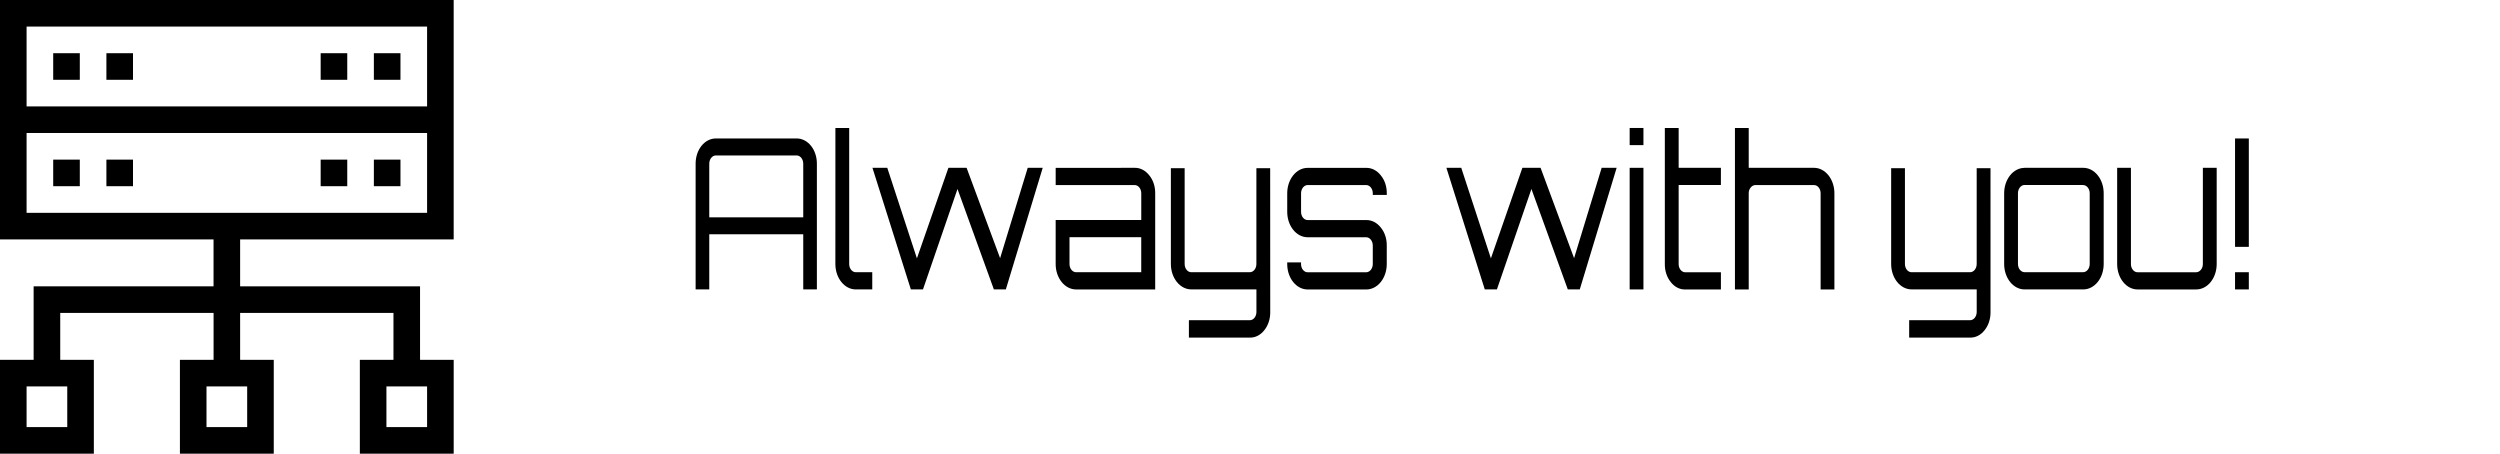
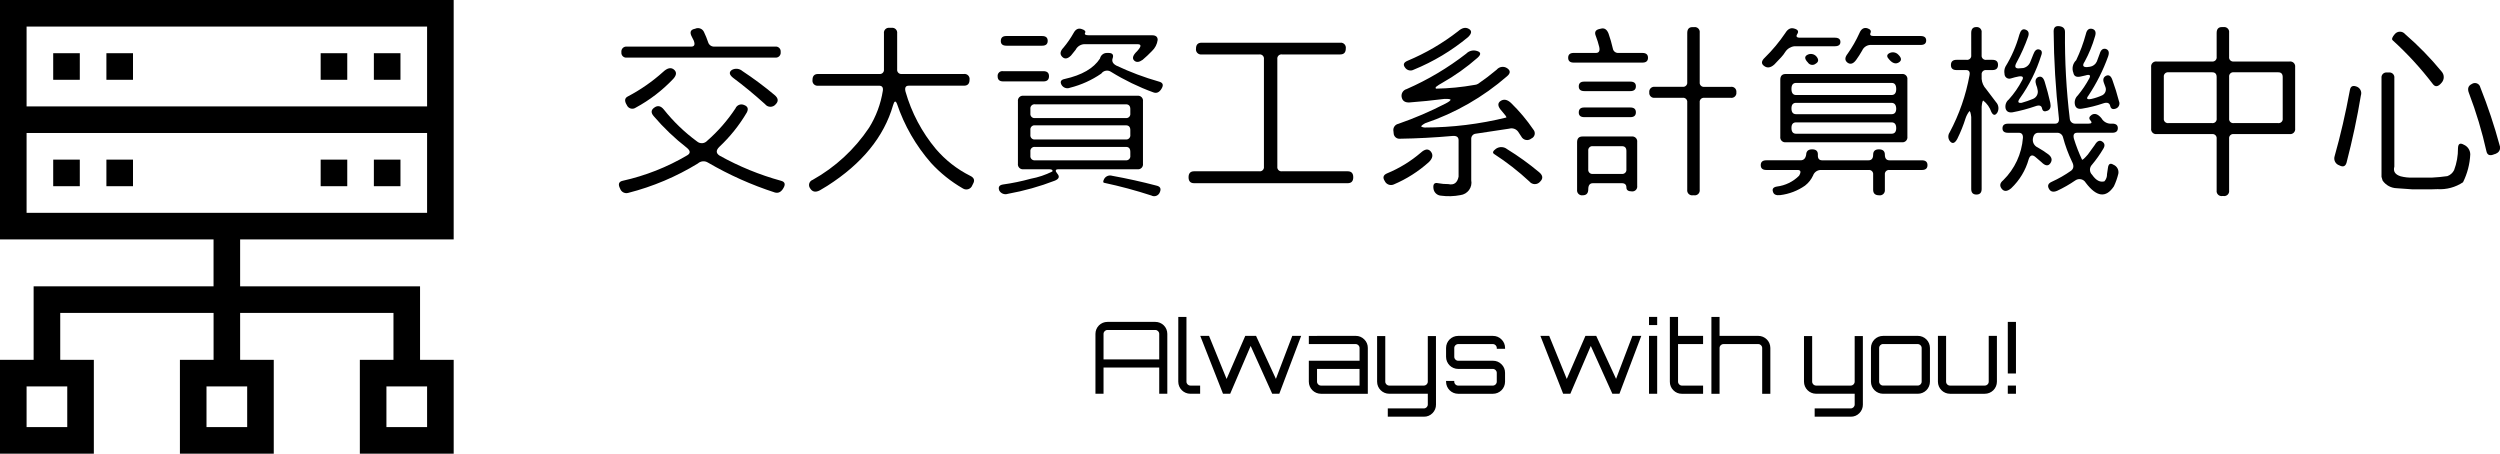
- <svg xmlns="http://www.w3.org/2000/svg" viewBox="0 0 551.054 100" version="1.1" id="svg318">
-   <defs id="defs322" />
-   <g id="g568">
-     <path d="M 0,0 V 52.772 H 47.07 V 63.114 H 7.412 v 16.2 H 0 V 100 H 20.684 V 79.316 H 13.277 V 68.973 h 33.8 V 79.316 H 39.658 V 100 H 60.342 V 79.316 H 52.93 V 68.973 h 33.8 V 79.316 H 79.317 V 100 h 20.685 V 79.316 h -7.415 v -16.2 H 52.93 V 52.772 H 100 V 0 Z m 14.825,85.175 v 8.966 H 5.859 v -8.966 z m 79.315,0 v 8.966 h -8.963 v -8.966 z m -39.657,0 v 8.966 H 45.517 V 85.175 Z M 94.14,46.913 H 5.859 v -17.6 H 94.14 Z m 0,-23.457 H 5.859 V 5.856 H 94.14 Z" id="path251" />
-     <rect x="11.727" y="11.729" width="5.863" height="5.859" id="rect253" />
-     <rect x="23.453" y="11.729" width="5.863" height="5.859" id="rect255" />
-     <rect x="70.68" y="11.729" width="5.863" height="5.859" id="rect257" />
-     <rect x="82.408" y="11.729" width="5.863" height="5.859" id="rect259" />
-     <rect x="11.727" y="35.184" width="5.863" height="5.859" id="rect261" />
-     <rect x="23.453" y="35.184" width="5.863" height="5.859" id="rect263" />
-     <rect x="70.68" y="35.184" width="5.863" height="5.859" id="rect265" />
-     <rect x="82.408" y="35.184" width="5.863" height="5.859" id="rect267" />
-     <path d="m 157.786,30.521 h 17.818 a 4.436,5.523 0 0 1 4.455,5.544 v 27.729 h -3.007 V 51.637 H 156.338 V 63.794 H 153.331 V 36.065 a 4.436,5.523 0 0 1 4.455,-5.544 z m -1.448,17.377 h 20.714 V 36.065 a 1.461,1.819 0 0 0 -1.448,-1.802 h -17.818 a 1.461,1.819 0 0 0 -1.448,1.802 z" id="path289" style="stroke-width:1.883" />
-     <path d="m 184.142,28.208 h 3.037 v 29.996 a 1.454,1.811 0 0 0 1.448,1.8 h 3.638 v 3.792 h -3.638 a 4.5,5.603 0 0 1 -4.492,-5.592 z" id="path291" style="stroke-width:1.883" />
-     <path d="m 226.534,36.991 h 3.305 l -8.131,26.805 h -2.636 l -8.018,-22.139 -7.61,22.139 h -2.673 L 192.308,36.991 h 3.267 l 6.533,19.957 6.942,-19.957 h 4.009 l 7.387,19.917 z" id="path293" style="stroke-width:1.883" />
-     <path d="m 250.106,36.991 a 4.372,5.443 0 0 1 3.206,1.641 4.321,5.38 0 0 1 1.318,3.951 v 21.217 h -17.447 a 4.5,5.603 0 0 1 -4.492,-5.592 v -9.712 h 18.869 v -5.903 a 1.458,1.815 0 0 0 -1.448,-1.804 h -17.417 v -3.781 z m 1.448,23.013 v -7.718 h -15.812 v 5.918 a 1.451,1.807 0 0 0 1.446,1.8 z" id="path295" style="stroke-width:1.883" />
-     <path d="m 279.987,68.785 a 4.407,5.487 0 0 1 -1.298,3.991 4.316,5.374 0 0 1 -3.194,1.639 h -13.436 v -3.834 h 13.436 a 1.458,1.815 0 0 0 1.448,-1.804 V 63.788 H 262.577 A 4.5,5.603 0 0 1 258.085,58.196 V 37.082 h 3.037 v 21.122 a 1.458,1.815 0 0 0 1.448,1.8 h 12.918 a 1.451,1.807 0 0 0 1.448,-1.8 V 37.082 h 3.037 z" id="path297" style="stroke-width:1.883" />
-     <path d="m 305.676,42.594 v 0.37 h -3.081 v -0.37 a 1.463,1.821 0 0 0 -1.448,-1.804 h -12.918 a 1.458,1.815 0 0 0 -1.446,1.804 v 4.111 a 1.451,1.807 0 0 0 1.446,1.802 h 12.918 a 4.377,5.449 0 0 1 3.206,1.641 4.326,5.386 0 0 1 1.318,3.951 v 4.115 a 4.5,5.603 0 0 1 -4.529,5.592 h -12.918 a 4.5,5.603 0 0 1 -4.492,-5.592 v -0.37 h 3.046 v 0.37 a 1.451,1.807 0 0 0 1.446,1.8 h 12.918 a 1.458,1.815 0 0 0 1.448,-1.8 v -4.115 a 1.463,1.821 0 0 0 -1.448,-1.802 h -12.918 a 4.5,5.603 0 0 1 -4.492,-5.592 v -4.111 a 4.5,5.603 0 0 1 4.492,-5.592 h 12.918 a 4.372,5.443 0 0 1 3.206,1.641 4.321,5.38 0 0 1 1.328,3.951 z" id="path299" style="stroke-width:1.883" />
-     <path d="m 353.04,36.991 h 3.304 l -8.13,26.805 h -2.636 l -8.018,-22.139 -7.608,22.139 h -2.673 L 318.816,36.991 h 3.275 l 6.535,19.957 6.94,-19.957 h 4.011 l 7.385,19.917 z" id="path301" style="stroke-width:1.883" />
-     <path d="m 359.212,28.208 h 3.037 v 3.781 h -3.037 z m 0,35.588 V 36.991 h 3.037 v 26.805 z" id="path303" style="stroke-width:1.883" />
-     <path d="m 379.321,40.779 h -9.311 v 17.436 a 1.451,1.807 0 0 0 1.446,1.8 h 7.87 v 3.792 h -7.87 a 4.306,5.361 0 0 1 -3.192,-1.641 4.374,5.445 0 0 1 -1.299,-3.951 V 28.208 h 3.046 v 8.783 h 9.316 z" id="path305" style="stroke-width:1.883" />
-     <path d="m 399.849,36.991 a 4.5,5.603 0 0 1 4.492,5.592 v 21.217 h -3.037 V 42.594 a 1.458,1.815 0 0 0 -1.448,-1.804 H 386.938 a 1.46,1.817 0 0 0 -1.038,0.534 1.365,1.699 0 0 0 -0.445,1.26 v 21.217 h -3.037 V 28.208 h 3.037 v 8.783 z" id="path307" style="stroke-width:1.883" />
-     <path d="m 438.754,68.785 a 4.411,5.491 0 0 1 -1.301,3.991 4.309,5.365 0 0 1 -3.191,1.639 h -13.44 v -3.834 h 13.44 a 1.463,1.821 0 0 0 1.446,-1.804 v -4.989 h -14.364 A 4.5,5.603 0 0 1 416.852,58.196 V 37.082 h 3.037 v 21.122 a 1.458,1.815 0 0 0 1.451,1.8 h 12.918 a 1.458,1.815 0 0 0 1.446,-1.8 V 37.082 h 3.046 z" id="path309" style="stroke-width:1.883" />
-     <path d="m 446.251,36.991 h 12.92 a 4.5,5.603 0 0 1 4.527,5.592 v 15.621 a 4.5,5.603 0 0 1 -4.527,5.592 H 446.251 A 4.502,5.605 0 0 1 441.759,58.204 V 42.594 a 4.502,5.605 0 0 1 4.492,-5.592 z m 12.92,3.781 h -12.92 a 1.463,1.821 0 0 0 -1.449,1.804 v 15.621 a 1.458,1.815 0 0 0 1.449,1.8 h 12.92 a 1.458,1.815 0 0 0 1.446,-1.8 V 42.594 a 1.463,1.821 0 0 0 -1.446,-1.804 z" id="path311" style="stroke-width:1.883" />
-     <path d="m 485.56,36.991 h 3.046 v 21.217 a 4.5,5.603 0 0 1 -4.529,5.592 h -12.918 a 4.5,5.603 0 0 1 -4.492,-5.592 V 36.991 h 3.037 v 21.217 a 1.404,1.748 0 0 0 0.429,1.271 1.39,1.731 0 0 0 1.012,0.529 h 12.928 a 1.458,1.815 0 0 0 1.039,-0.529 1.375,1.712 0 0 0 0.444,-1.271 z" id="path313" style="stroke-width:1.883" />
-     <path d="m 492.652,54.412 v -23.891 h 3.037 v 23.891 z m 3.037,9.384 h -3.037 v -3.792 h 3.037 z" id="path315" style="stroke-width:1.883" />
+ <svg xmlns="http://www.w3.org/2000/svg" viewBox="0 0 551.054 100">
+   <g id="圖層_2" data-name="圖層 2">
+     <path d="M23.423,30V82.772h47.07V93.114H30.835v16.2H23.423V130H44.107V109.316H36.7V98.973h33.8v10.343H63.081V130H83.765V109.316H76.353V98.973h33.8v10.343h-7.413V130h20.685V109.316H116.01v-16.2H76.353V82.772h47.07V30Zm14.825,85.175v8.966H29.282v-8.966Zm79.315,0v8.966H108.6v-8.966Zm-39.657,0v8.966H68.94v-8.966Zm39.657-38.262H29.282v-17.6h88.281Zm0-23.457H29.282v-17.6h88.281Z" transform="translate(-23.423 -30)" />
+     <rect x="11.727" y="11.729" width="5.863" height="5.859" />
+     <rect x="23.453" y="11.729" width="5.863" height="5.859" />
+     <rect x="70.68" y="11.729" width="5.863" height="5.859" />
+     <rect x="82.408" y="11.729" width="5.863" height="5.859" />
+     <rect x="11.727" y="35.184" width="5.863" height="5.859" />
+     <rect x="23.453" y="35.184" width="5.863" height="5.859" />
+     <rect x="70.68" y="35.184" width="5.863" height="5.859" />
+     <rect x="82.408" y="35.184" width="5.863" height="5.859" />
+     <path d="M185.535,53.893a1.422,1.422,0,0,1,1.927-.739q1.19.453.575,1.641a34.176,34.176,0,0,1-6.071,7.588q-1.148,1.148.082,1.928a61.086,61.086,0,0,0,13.535,5.537q1.232.327.575,1.517-.738,1.394-1.928,1.067a75.287,75.287,0,0,1-14.766-6.6,1.843,1.843,0,0,0-2.214.2,55.824,55.824,0,0,1-15.34,6.481,1.463,1.463,0,0,1-1.805-.944q-.738-1.435.574-1.722a48.842,48.842,0,0,0,14.233-5.619q1.107-.655-.082-1.641a50.079,50.079,0,0,1-7.342-7.014q-.9-1.066.082-1.8,1.148-.9,2.174.369a38.168,38.168,0,0,0,7.341,7.054,1.6,1.6,0,0,0,2.215-.164A35.214,35.214,0,0,0,185.535,53.893Zm-8.9-17.555a1.455,1.455,0,0,1,1.969.738,18.9,18.9,0,0,1,.9,2.215,1.354,1.354,0,0,0,1.354.984h13.412a1.07,1.07,0,0,1,1.23,1.19,1.087,1.087,0,0,1-1.23,1.23H161.623a1.07,1.07,0,0,1-1.231-1.189,1.088,1.088,0,0,1,1.231-1.231h14.15q1.067,0,.574-1.312l-.41-.82q-.738-1.355.369-1.723Zm-7.054,9.516q1.393-1.312,2.378-.534.986.822-.123,2.051a32.937,32.937,0,0,1-8.285,6.358,1.312,1.312,0,0,1-1.968-.575q-.862-1.394.287-1.927A38.163,38.163,0,0,0,169.58,45.854Zm15.5,1.353q-1.393-1.066-.328-1.8a2.025,2.025,0,0,1,2.3.246,78.017,78.017,0,0,1,7.055,5.25q1.313,1.068.287,2.092a1.493,1.493,0,0,1-2.338-.041Q188.405,49.669,185.083,47.207Z" transform="translate(-23.423 -30)" />
+     <path d="M218.265,37.363a1.087,1.087,0,0,1,1.231-1.23h.451a1.087,1.087,0,0,1,1.23,1.23v7.916a.907.907,0,0,0,1.026,1.026h13.7a1.106,1.106,0,0,1,1.23,1.271q0,1.314-1.23,1.313H223.72q-1.024,0-.7,1.312a34.539,34.539,0,0,0,6.685,12.633,24.193,24.193,0,0,0,7.547,5.906q1.313.615.657,1.764l-.164.328a1.4,1.4,0,0,1-2.092.7,29.454,29.454,0,0,1-7.014-5.619,38.445,38.445,0,0,1-7.506-13.043q-.451-1.107-.861.328-2.994,10.419-14.479,17.76l-1.64.984q-1.437.779-2.174-.451a1.206,1.206,0,0,1,.574-1.845,36.22,36.22,0,0,0,12.428-11.485A21.865,21.865,0,0,0,218.019,50q.163-1.107-.82-1.107H203.746a1.106,1.106,0,0,1-1.231-1.272q0-1.312,1.231-1.312H217.24a.907.907,0,0,0,1.025-1.026Z" transform="translate(-23.423 -30)" />
+     <path d="M243.326,46.838a1.034,1.034,0,0,1,1.189-1.149h8.9q1.23,0,1.23,1.108,0,1.148-1.23,1.148h-8.86Q243.326,47.945,243.326,46.838Zm4.47,5.5a1.088,1.088,0,0,1,1.231-1.23h25.1a1.087,1.087,0,0,1,1.231,1.23v13.74a1.088,1.088,0,0,1-1.231,1.231h-17.39q-1.068,0-.246.984.82.944-.534,1.518a56.678,56.678,0,0,1-10.376,2.912,1.582,1.582,0,0,1-1.887-.7q-.451-1.147.779-1.353a47.49,47.49,0,0,0,6.152-1.272,17.793,17.793,0,0,0,4.758-1.6q.206-.492-.738-.492h-5.619a1.088,1.088,0,0,1-1.231-1.231Zm-3.773-13.289q0-1.107,1.189-1.107h7.916q1.232,0,1.231,1.066t-1.231,1.066h-7.875Q244.023,40.07,244.023,39.045ZM272.57,54.057q0-1.067-.985-1.067H251.57a.907.907,0,0,0-1.026,1.026V55a.906.906,0,0,0,1.026,1.025h19.974A.906.906,0,0,0,272.57,55Zm0,4.634q0-1.067-.985-1.066H251.57a.907.907,0,0,0-1.026,1.025v1.067a.907.907,0,0,0,1.026,1.025h19.974a.907.907,0,0,0,1.026-1.025Zm0,4.8q0-1.107-.944-1.107H251.57a.907.907,0,0,0-1.026,1.025v.9a.907.907,0,0,0,1.026,1.025h19.974a.907.907,0,0,0,1.026-1.025ZM260.06,37.281q.656-1.23,1.723-.9,1.107.328.82.861t.82.533h13.946q1.23,0,1.23,1.026a4.085,4.085,0,0,1-1.271,2.461,26.842,26.842,0,0,1-2.051,1.928q-1.149.82-1.846.164-.779-.739.656-2.092l.37-.451q.819-1.066-.288-1.067H262.316a2.259,2.259,0,0,0-1.8,1.231l-1.025,1.271q-1.107,1.107-1.928.287-.861-.861.287-2.051A21.232,21.232,0,0,0,260.06,37.281Zm5.824,5.619a1.545,1.545,0,0,1,1.6-1.23h.287q1.23,0,.943,1.066-.451,1.068.78,1.723a61.277,61.277,0,0,0,9.392,3.527q1.27.33.615,1.477-.738,1.313-1.845.9a51.062,51.062,0,0,1-9.311-4.511,1.56,1.56,0,0,0-2.174.369,21.317,21.317,0,0,1-6.89,3.117,1.5,1.5,0,0,1-1.887-.656q-.533-1.026.7-1.272Q263.793,46.141,265.884,42.9Zm.944,26.5a1.5,1.5,0,0,1,1.722-.656q4.962.9,9.8,2.174,1.27.287.7,1.518a1.322,1.322,0,0,1-1.845.656A102.425,102.425,0,0,0,266.828,70.3Q266.375,70.217,266.828,69.4Z" transform="translate(-23.423 -30)" />
+     <path d="M287.048,40.727q0-1.312,1.231-1.313h30.557a1.106,1.106,0,0,1,1.23,1.272q0,1.313-1.23,1.312H306a.906.906,0,0,0-1.025,1.025V66.73A.906.906,0,0,0,306,67.756h14.479q1.23,0,1.23,1.312t-1.23,1.313H286.638q-1.23,0-1.23-1.313t1.23-1.312h14.356a.907.907,0,0,0,1.026-1.026V43.023A.907.907,0,0,0,300.994,42H288.279A1.106,1.106,0,0,1,287.048,40.727Z" transform="translate(-23.423 -30)" />
+     <path d="M336.6,63.654q1.353-1.23,2.174-.287.9,1.068-.37,2.338a27.851,27.851,0,0,1-7.793,4.963,1.518,1.518,0,0,1-1.968-.779q-.74-1.149.533-1.682A27.575,27.575,0,0,0,336.6,63.654ZM346.6,41.834a2.322,2.322,0,0,1,2.46-.574q1.231.41.041,1.476a46.5,46.5,0,0,1-7.793,5.537,10.215,10.215,0,0,0-1.394.9q-.123.329.082.369a53.279,53.279,0,0,0,8.408-.82,1.81,1.81,0,0,0,.821-.246,50.76,50.76,0,0,0,4.1-3.118,1.738,1.738,0,0,1,2.3-.328q1.149.78,0,1.764a53.754,53.754,0,0,1-18.088,10.377q-.984.575-.82.738a1.587,1.587,0,0,0,.738.2A75.771,75.771,0,0,0,355.463,55.9q.082-.2-1.025-1.435-1.354-1.477-.247-2.215,1.067-.7,2.3.451a38.286,38.286,0,0,1,4.922,5.865,1.245,1.245,0,0,1-.451,1.969,1.442,1.442,0,0,1-2.215-.451l-.7-1.066a1.817,1.817,0,0,0-1.969-.657L348.7,59.471a1.106,1.106,0,0,0-.984,1.189v9.065a2.778,2.778,0,0,1-2.379,3.281,13.27,13.27,0,0,1-4.307.123,1.78,1.78,0,0,1-1.64-1.559q-.206-1.476,1.025-1.189a11.911,11.911,0,0,0,2.256.2q1.845.409,2.256-1.641V60.906q0-1.024-1.272-.943-5.988.532-11.648.615a1.266,1.266,0,0,1-1.395-1.23l-.041-.41a1.386,1.386,0,0,1,1.067-1.641,79.649,79.649,0,0,0,10.418-4.471q1.024-.533,1.107-.82-.041-.246-1.394-.2-3.857.492-7.711.779-1.355.041-1.641-1.025a1.522,1.522,0,0,1,1.067-1.928A61.749,61.749,0,0,0,346.6,41.834Zm-1.764-4.963q1.272-1.107,2.3-.533,1.147.615-.123,1.846a45.986,45.986,0,0,1-11.977,7.177,1.461,1.461,0,0,1-1.928-.492q-.7-.944.575-1.476A48.669,48.669,0,0,0,344.84,36.871Zm8.326,25.922a2.057,2.057,0,0,1,2.461.082,60.206,60.206,0,0,1,7.014,5.045q1.313,1.067.287,2.092a1.52,1.52,0,0,1-2.379,0,56.53,56.53,0,0,0-7.793-6.071Q352.141,63.531,353.166,62.793Z" transform="translate(-23.423 -30)" />
+     <path d="M375.848,36.42l.533-.123q1.067-.246,1.6,1.107a29.549,29.549,0,0,1,.944,3.282,1.163,1.163,0,0,0,1.23.984h5.291q1.232,0,1.231,1.066T385.445,43.8H370.311q-1.231,0-1.231-1.067t1.231-1.066h4.88q1.026,0,.739-1.313a19.876,19.876,0,0,0-.739-2.378Q374.659,36.748,375.848,36.42Zm-4.8,24.937q0-1.27,1.189-1.271h10.828a1.087,1.087,0,0,1,1.231,1.23v9.639a1.071,1.071,0,0,1-1.19,1.231q-1.19,0-1.189-.862,0-.944-1.025-.943h-6.358q-1.025,0-1.025,1.353,0,1.313-1.231,1.313a1.087,1.087,0,0,1-1.23-1.231Zm.369-12.3q0-1.066,1.189-1.067h10.172q1.232,0,1.231,1.026,0,1.066-1.231,1.066H372.648Q371.418,50.078,371.418,49.053Zm0,5.742q0-1.107,1.189-1.107h10.172q1.232,0,1.231,1.066t-1.231,1.066H372.648Q371.418,55.82,371.418,54.8Zm10.5,8.49q0-1.066-.984-1.066h-6.4a.906.906,0,0,0-1.025,1.025v4.061a.906.906,0,0,0,1.025,1.025h6.358a.906.906,0,0,0,1.025-1.025Zm13.412-26q0-1.312,1.149-1.312h.369a1.087,1.087,0,0,1,1.23,1.23v10.91a.907.907,0,0,0,1.026,1.026h5.824a1.069,1.069,0,0,1,1.23,1.189,1.087,1.087,0,0,1-1.23,1.231H399.1a.907.907,0,0,0-1.026,1.025V71.816a1.087,1.087,0,0,1-1.23,1.231h-.287a1.088,1.088,0,0,1-1.231-1.231V52.58a.906.906,0,0,0-1.025-1.025h-6.112a1.07,1.07,0,0,1-1.23-1.19,1.087,1.087,0,0,1,1.23-1.23h6.112a.907.907,0,0,0,1.025-1.026Z" transform="translate(-23.423 -30)" />
+     <path d="M421.539,64.105q.04-1.19,1.313-1.189,1.313,0,1.271,1.189-.083,1.231.943,1.231h10.213q1.026,0,1.026-1.231,0-1.19,1.271-1.189,1.313,0,1.313,1.189,0,1.231,1.025,1.231h7.137q1.23,0,1.23,1.066t-1.23,1.067h-7.137a.906.906,0,0,0-1.025,1.025v3.322a1.106,1.106,0,0,1-1.272,1.231q-1.312,0-1.312-1.231V68.494a.907.907,0,0,0-1.026-1.025H424.656a1.828,1.828,0,0,0-1.6,1.23,5.98,5.98,0,0,1-1.764,2.215,12.079,12.079,0,0,1-5.455,2.092q-1.353.163-1.6-.7-.369-.986.862-1.19a8.341,8.341,0,0,0,4.88-2.379q.74-1.27-.328-1.271h-6.89q-1.232,0-1.231-1.067t1.231-1.066h7.547Q421.334,65.336,421.539,64.105Zm-4.594-26.824q.821-1.353,1.969-.984,1.19.329.7,1.148-.573.863.534.862h7.71q1.231,0,1.231.943t-1.231.943h-8.9a2.782,2.782,0,0,0-2.01,1.231,7.373,7.373,0,0,1-.943,1.23l-1.477,1.559q-1.23,1.107-2.255.328-1.026-.738.164-1.846A34.866,34.866,0,0,0,416.945,37.281Zm-1.107,10.3q0-1.271,1.189-1.271h25.594a1.088,1.088,0,0,1,1.231,1.23V60.127a1.088,1.088,0,0,1-1.231,1.23H417.068a1.087,1.087,0,0,1-1.23-1.23Zm25.553,2.051q0-1.353-.985-1.354H419.324q-1.024,0-1.025,1.313,0,1.353,1.025,1.353h21.041Q441.391,50.939,441.391,49.627Zm0,4.307q-.042-1.272-1.067-1.272h-21q-1.024,0-1.025,1.231,0,1.27,1.025,1.271h21.041Q441.391,55.164,441.391,53.934Zm0,4.306q0-1.271-1.026-1.271H419.324q-1.024,0-1.025,1.23,0,1.272,1.025,1.272h21.041Q441.391,59.471,441.391,58.24ZM421.908,43.762q-1.067-1.108-.164-1.641a1.621,1.621,0,0,1,2.092.369q.779.984-.205,1.559A1.178,1.178,0,0,1,421.908,43.762Zm11.362-6.44q.573-1.394,1.722-1.107,1.026.328.738,1.025-.327.7.7.7h10.336q1.23,0,1.23.984t-1.23.984H435.607a2.075,2.075,0,0,0-1.722,1.231,21.671,21.671,0,0,1-1.313,2.051q-.944,1.313-1.927.615-.943-.738.041-1.969A27.282,27.282,0,0,0,433.27,37.322Zm6.48,4.471a1.663,1.663,0,0,1,2.133.287q1.067,1.068.082,1.682-1.026.615-2.092-.616Q439.012,42.285,439.75,41.793Z" transform="translate(-23.423 -30)" />
+     <path d="M457.92,37.281q0-1.312,1.107-1.312a1.07,1.07,0,0,1,1.19,1.23v4.963a.907.907,0,0,0,1.025,1.026H462.6q1.23,0,1.23,1.107,0,1.149-1.23,1.148h-1.354a.907.907,0,0,0-1.025,1.026v.943a3.717,3.717,0,0,0,.984,2.215l2.174,2.871a1.97,1.97,0,0,1,.287,2.338q-.7,1.026-1.312-.164a5.458,5.458,0,0,0-1.764-2.5q-.246,0-.369,1.353V71.652q0,1.231-1.149,1.231t-1.148-1.231V55.779q-.164-1.353-.41-1.271a5.328,5.328,0,0,0-.821,1.517,31.49,31.49,0,0,1-1.845,4.594q-.738,1.353-1.477.656a1.619,1.619,0,0,1-.205-2.091,43.048,43.048,0,0,0,4.389-12.633q.205-1.109-.78-1.108H454.68q-1.232,0-1.231-1.107,0-1.148,1.231-1.148H456.9a.907.907,0,0,0,1.025-1.026Zm18.17-.369q0-1.271,1.189-1.148,1.313.123,1.313,1.271a147.506,147.506,0,0,0,1.066,19.236,1.163,1.163,0,0,0,1.231.985h2.871q1.067,0,.451-.7-.615-.616.246-1.231,1.026-.656,2.174.738a2.361,2.361,0,0,0,1.846,1.19h.533q1.23,0,1.23.984,0,1.026-1.23,1.026h-7.752q-1.026,0-.7,1.312a35.308,35.308,0,0,0,1.8,4.635q.206.083,1.272-1.149l1.517-2.091q.738-1.272,1.559-.821.984.576.328,1.641a26.321,26.321,0,0,1-2.5,3.527,1.561,1.561,0,0,0,.041,2.215q1.272,1.847,2.707,1.436a2.272,2.272,0,0,0,.574-1.6l.2-1.353q.165-1.355,1.231-.7a1.788,1.788,0,0,1,1.066,1.969,14.174,14.174,0,0,1-.984,2.789q-2.625,3.938-6.193-.779a1.594,1.594,0,0,0-2.3-.533,27.772,27.772,0,0,1-4.02,2.3q-1.272.533-1.805-.451-.573-1.025.657-1.558a25.83,25.83,0,0,0,4.224-2.42q.9-.7.2-2.01a30.309,30.309,0,0,1-1.968-5.332,1.3,1.3,0,0,0-1.313-1.025h-4.1q-1.026,0-1.231,1.271a1.82,1.82,0,0,0,1.067,1.969,22.365,22.365,0,0,1,2.337,1.517q1.19.945.411,2.01-.7.945-1.928-.287L472.07,64.6q-1.024-.863-1.476.492a14,14,0,0,1-3.856,6.4q-1.312,1.109-2.092.123t.329-1.886a14.667,14.667,0,0,0,4.347-9.352q.042-1.107-.9-1.107h-2.379q-1.23,0-1.23-.985,0-1.024,1.23-1.025h10.336q1.026,0,.861-1.272A184.658,184.658,0,0,1,476.09,36.912Zm-7.547.7q.409-1.394,1.271-1.107,1.066.328.657,1.559a39.228,39.228,0,0,1-2.543,5.7q-.738,1.313.41,1.312l1.066-.082a2.163,2.163,0,0,0,1.559-1.394l.656-1.641q.452-1.23,1.231-1.066.943.206.492,1.353a33.071,33.071,0,0,1-4.676,9.393q-.861,1.189.369,1.025a22.891,22.891,0,0,0,2.5-.861,1.7,1.7,0,0,0,1.025-1.969,4.511,4.511,0,0,0-.328-1.148q-.409-1.231.411-1.682,1.024-.452,1.476,1.025.7,2.256,1.231,4.635.287,1.353-.575,1.723-1.024.452-1.23-.451-.164-.985-1.436-.534a35.157,35.157,0,0,1-5.086,1.354q-1.23.164-1.517-.82a2,2,0,0,1,.7-2.01,20,20,0,0,0,2.953-4.266q.534-.984-.7-.82a14.517,14.517,0,0,0-1.805.451,1.061,1.061,0,0,1-1.394-1.025,2.5,2.5,0,0,1,.2-1.559A27.536,27.536,0,0,0,468.543,37.609Zm14.643-.082q.327-1.476,1.476-1.148.984.328.533,1.682a27.526,27.526,0,0,1-2.256,5.5q-.861,1.27.493,1.23l.656-.082a1.976,1.976,0,0,0,1.517-1.148l.657-1.764q.369-1.23,1.312-1.025.984.329.533,1.64a40.141,40.141,0,0,1-4.347,8.654q-.82,1.026.656.739a11.973,11.973,0,0,0,2.42-.821,1.462,1.462,0,0,0,.656-1.845l-.287-.78q-.492-1.23.492-1.681.9-.369,1.354.984.821,2.256,1.435,4.635a1.207,1.207,0,0,1-.7,1.641q-1.026.369-1.23-.616-.246-.984-1.559-.533a28.177,28.177,0,0,1-4.594,1.149q-1.312.246-1.6-.78a2.158,2.158,0,0,1,.615-2.133,22.713,22.713,0,0,0,2.543-3.773q.533-1.066-.9-.615L482,46.879q-1.353.287-1.558-.82a2.538,2.538,0,0,1,.615-2.789A33.779,33.779,0,0,0,483.186,37.527Z" transform="translate(-23.423 -30)" />
+     <path d="M512.02,37.281q0-1.312,1.148-1.312h.369a1.088,1.088,0,0,1,1.231,1.23v5.332a.906.906,0,0,0,1.025,1.026h12.3a1.087,1.087,0,0,1,1.23,1.23V58.322a1.087,1.087,0,0,1-1.23,1.231h-12.3a.906.906,0,0,0-1.025,1.025v11.4a1.088,1.088,0,0,1-1.231,1.231h-.287a1.087,1.087,0,0,1-1.23-1.231v-11.4a.907.907,0,0,0-1.026-1.025H498.812a1.087,1.087,0,0,1-1.23-1.231V44.787a1.087,1.087,0,0,1,1.23-1.23h12.182a.907.907,0,0,0,1.026-1.026Zm0,9.721q0-1.067-.985-1.066H501.4a.906.906,0,0,0-1.025,1.025v9.146a.907.907,0,0,0,1.025,1.026h9.6a.907.907,0,0,0,1.026-1.026Zm14.56,0q0-1.067-.984-1.066h-9.8a.906.906,0,0,0-1.025,1.025v9.146a.906.906,0,0,0,1.025,1.026h9.762a.907.907,0,0,0,1.025-1.026Z" transform="translate(-23.423 -30)" />
+     <path d="M541.387,49.873q.2-1.23,1.394-.82a1.558,1.558,0,0,1,1.026,2.009q-1.189,7.22-3.159,14.807-.369,1.23-1.6.574a1.6,1.6,0,0,1-1.026-2.009Q539.952,57.626,541.387,49.873Zm6.972-2.666a1.088,1.088,0,0,1,1.231-1.23h.369a1.087,1.087,0,0,1,1.23,1.23V66.73q-.45,1.56,1.395,2.133a9.359,9.359,0,0,0,2.666.287h4.184q1.722-.083,3.445-.328a2.676,2.676,0,0,0,1.476-1.312,13.328,13.328,0,0,0,.862-4.84q.041-1.476,1.271-.779a2.349,2.349,0,0,1,1.436,2.132,15.428,15.428,0,0,1-1.6,6.153,9.124,9.124,0,0,1-5.619,1.517l-1.394.041h-4.143l-3.445-.246a3.914,3.914,0,0,1-3.118-1.681l-.246-.821Zm2.953-9.721a1.478,1.478,0,0,1,2.256.041,67.674,67.674,0,0,1,8.039,8.244,1.84,1.84,0,0,1,0,2.461q-1.148,1.395-1.968.247a72.109,72.109,0,0,0-8.819-9.6Q550.411,38.512,551.312,37.486Zm16.94,11.034a1.215,1.215,0,0,1,1.887.738,117.037,117.037,0,0,1,4.265,12.8,1.375,1.375,0,0,1-.82,1.8.545.545,0,0,1-.328.123q-1.478.657-1.764-.615a92.494,92.494,0,0,0-3.855-12.838Q567.063,49.094,568.252,48.52Z" transform="translate(-23.423 -30)" />
+     <path d="M267.524,100.953h10.56a2.629,2.629,0,0,1,2.64,2.639v13.2h-1.782v-5.787H266.666v5.787h-1.782v-13.2a2.629,2.629,0,0,1,2.64-2.639Zm-.858,8.272h12.276v-5.633a.866.866,0,0,0-.858-.858h-10.56a.866.866,0,0,0-.858.858Z" transform="translate(-23.423 -30)" />
+     <path d="M283.144,99.852h1.8v14.279a.862.862,0,0,0,.858.857h2.156v1.805h-2.156a2.667,2.667,0,0,1-2.662-2.662Z" transform="translate(-23.423 -30)" />
+     <path d="M308.268,104.033h1.959l-4.819,12.76h-1.562l-4.752-10.539-4.51,10.539H293l-5.016-12.76h1.936l3.872,9.5,4.114-9.5h2.376l4.378,9.481Z" transform="translate(-23.423 -30)" />
+     <path d="M322.238,104.033a2.591,2.591,0,0,1,1.9.781,2.561,2.561,0,0,1,.781,1.881v10.1h-10.34a2.667,2.667,0,0,1-2.662-2.662V109.51H323.1V106.7a.864.864,0,0,0-.858-.859H311.92v-1.8Zm.858,10.955v-3.674h-9.371v2.817a.86.86,0,0,0,.857.857Z" transform="translate(-23.423 -30)" />
+     <path d="M339.947,119.168a2.612,2.612,0,0,1-.769,1.9,2.558,2.558,0,0,1-1.893.78h-7.963v-1.825h7.963a.864.864,0,0,0,.858-.859v-2.375h-8.514a2.667,2.667,0,0,1-2.662-2.662V104.076h1.8v10.055a.864.864,0,0,0,.858.857h7.656a.86.86,0,0,0,.858-.857V104.076h1.8Z" transform="translate(-23.423 -30)" />
+     <path d="M355.172,106.7v.176h-1.826V106.7a.867.867,0,0,0-.858-.859h-7.656a.864.864,0,0,0-.857.859v1.957a.86.86,0,0,0,.857.858h7.656a2.594,2.594,0,0,1,1.9.781,2.564,2.564,0,0,1,.781,1.881v1.959a2.667,2.667,0,0,1-2.684,2.662h-7.656a2.667,2.667,0,0,1-2.662-2.662v-.176h1.805v.176a.86.86,0,0,0,.857.857h7.656a.864.864,0,0,0,.858-.857v-1.959a.867.867,0,0,0-.858-.858h-7.656a2.667,2.667,0,0,1-2.662-2.662V106.7a2.667,2.667,0,0,1,2.662-2.662h7.656a2.591,2.591,0,0,1,1.9.781A2.561,2.561,0,0,1,355.172,106.7Z" transform="translate(-23.423 -30)" />
+     <path d="M383.242,104.033H385.2l-4.818,12.76H378.82l-4.752-10.539-4.509,10.539h-1.584l-5.016-12.76H364.9l3.873,9.5,4.113-9.5h2.377l4.377,9.481Z" transform="translate(-23.423 -30)" />
+     <path d="M386.9,99.852h1.8v1.8h-1.8Zm0,16.941v-12.76h1.8v12.76Z" transform="translate(-23.423 -30)" />
+     <path d="M398.818,105.836H393.3v8.3a.86.86,0,0,0,.857.857h4.664v1.805h-4.664a2.552,2.552,0,0,1-1.892-.781,2.592,2.592,0,0,1-.77-1.881V99.852H393.3v4.181h5.521Z" transform="translate(-23.423 -30)" />
+     <path d="M410.984,104.033a2.667,2.667,0,0,1,2.662,2.662v10.1h-1.8V106.7a.864.864,0,0,0-.858-.859h-7.656a.865.865,0,0,0-.615.254.809.809,0,0,0-.264.6v10.1h-1.8V99.852h1.8v4.181Z" transform="translate(-23.423 -30)" />
+     <path d="M434.041,119.168a2.614,2.614,0,0,1-.771,1.9,2.554,2.554,0,0,1-1.891.78h-7.965v-1.825h7.965a.867.867,0,0,0,.857-.859v-2.375h-8.513a2.667,2.667,0,0,1-2.662-2.662V104.076h1.8v10.055a.864.864,0,0,0,.86.857h7.656a.864.864,0,0,0,.857-.857V104.076h1.805Z" transform="translate(-23.423 -30)" />
+     <path d="M438.484,104.033h7.657a2.667,2.667,0,0,1,2.683,2.662v7.436a2.667,2.667,0,0,1-2.683,2.662h-7.657a2.668,2.668,0,0,1-2.662-2.662V106.7a2.668,2.668,0,0,1,2.662-2.662Zm7.657,1.8h-7.657a.867.867,0,0,0-.859.859v7.436a.864.864,0,0,0,.859.857h7.657a.864.864,0,0,0,.857-.857V106.7a.867.867,0,0,0-.857-.859Z" transform="translate(-23.423 -30)" />
+     <path d="M461.781,104.033h1.805v10.1a2.667,2.667,0,0,1-2.684,2.662h-7.656a2.667,2.667,0,0,1-2.662-2.662v-10.1h1.8v10.1a.832.832,0,0,0,.254.605.824.824,0,0,0,.6.252H460.9a.864.864,0,0,0,.616-.252.815.815,0,0,0,.263-.605Z" transform="translate(-23.423 -30)" />
+     <path d="M465.984,112.326V100.953h1.8v11.373Zm1.8,4.467h-1.8v-1.805h1.8Z" transform="translate(-23.423 -30)" />
  </g>
</svg>
